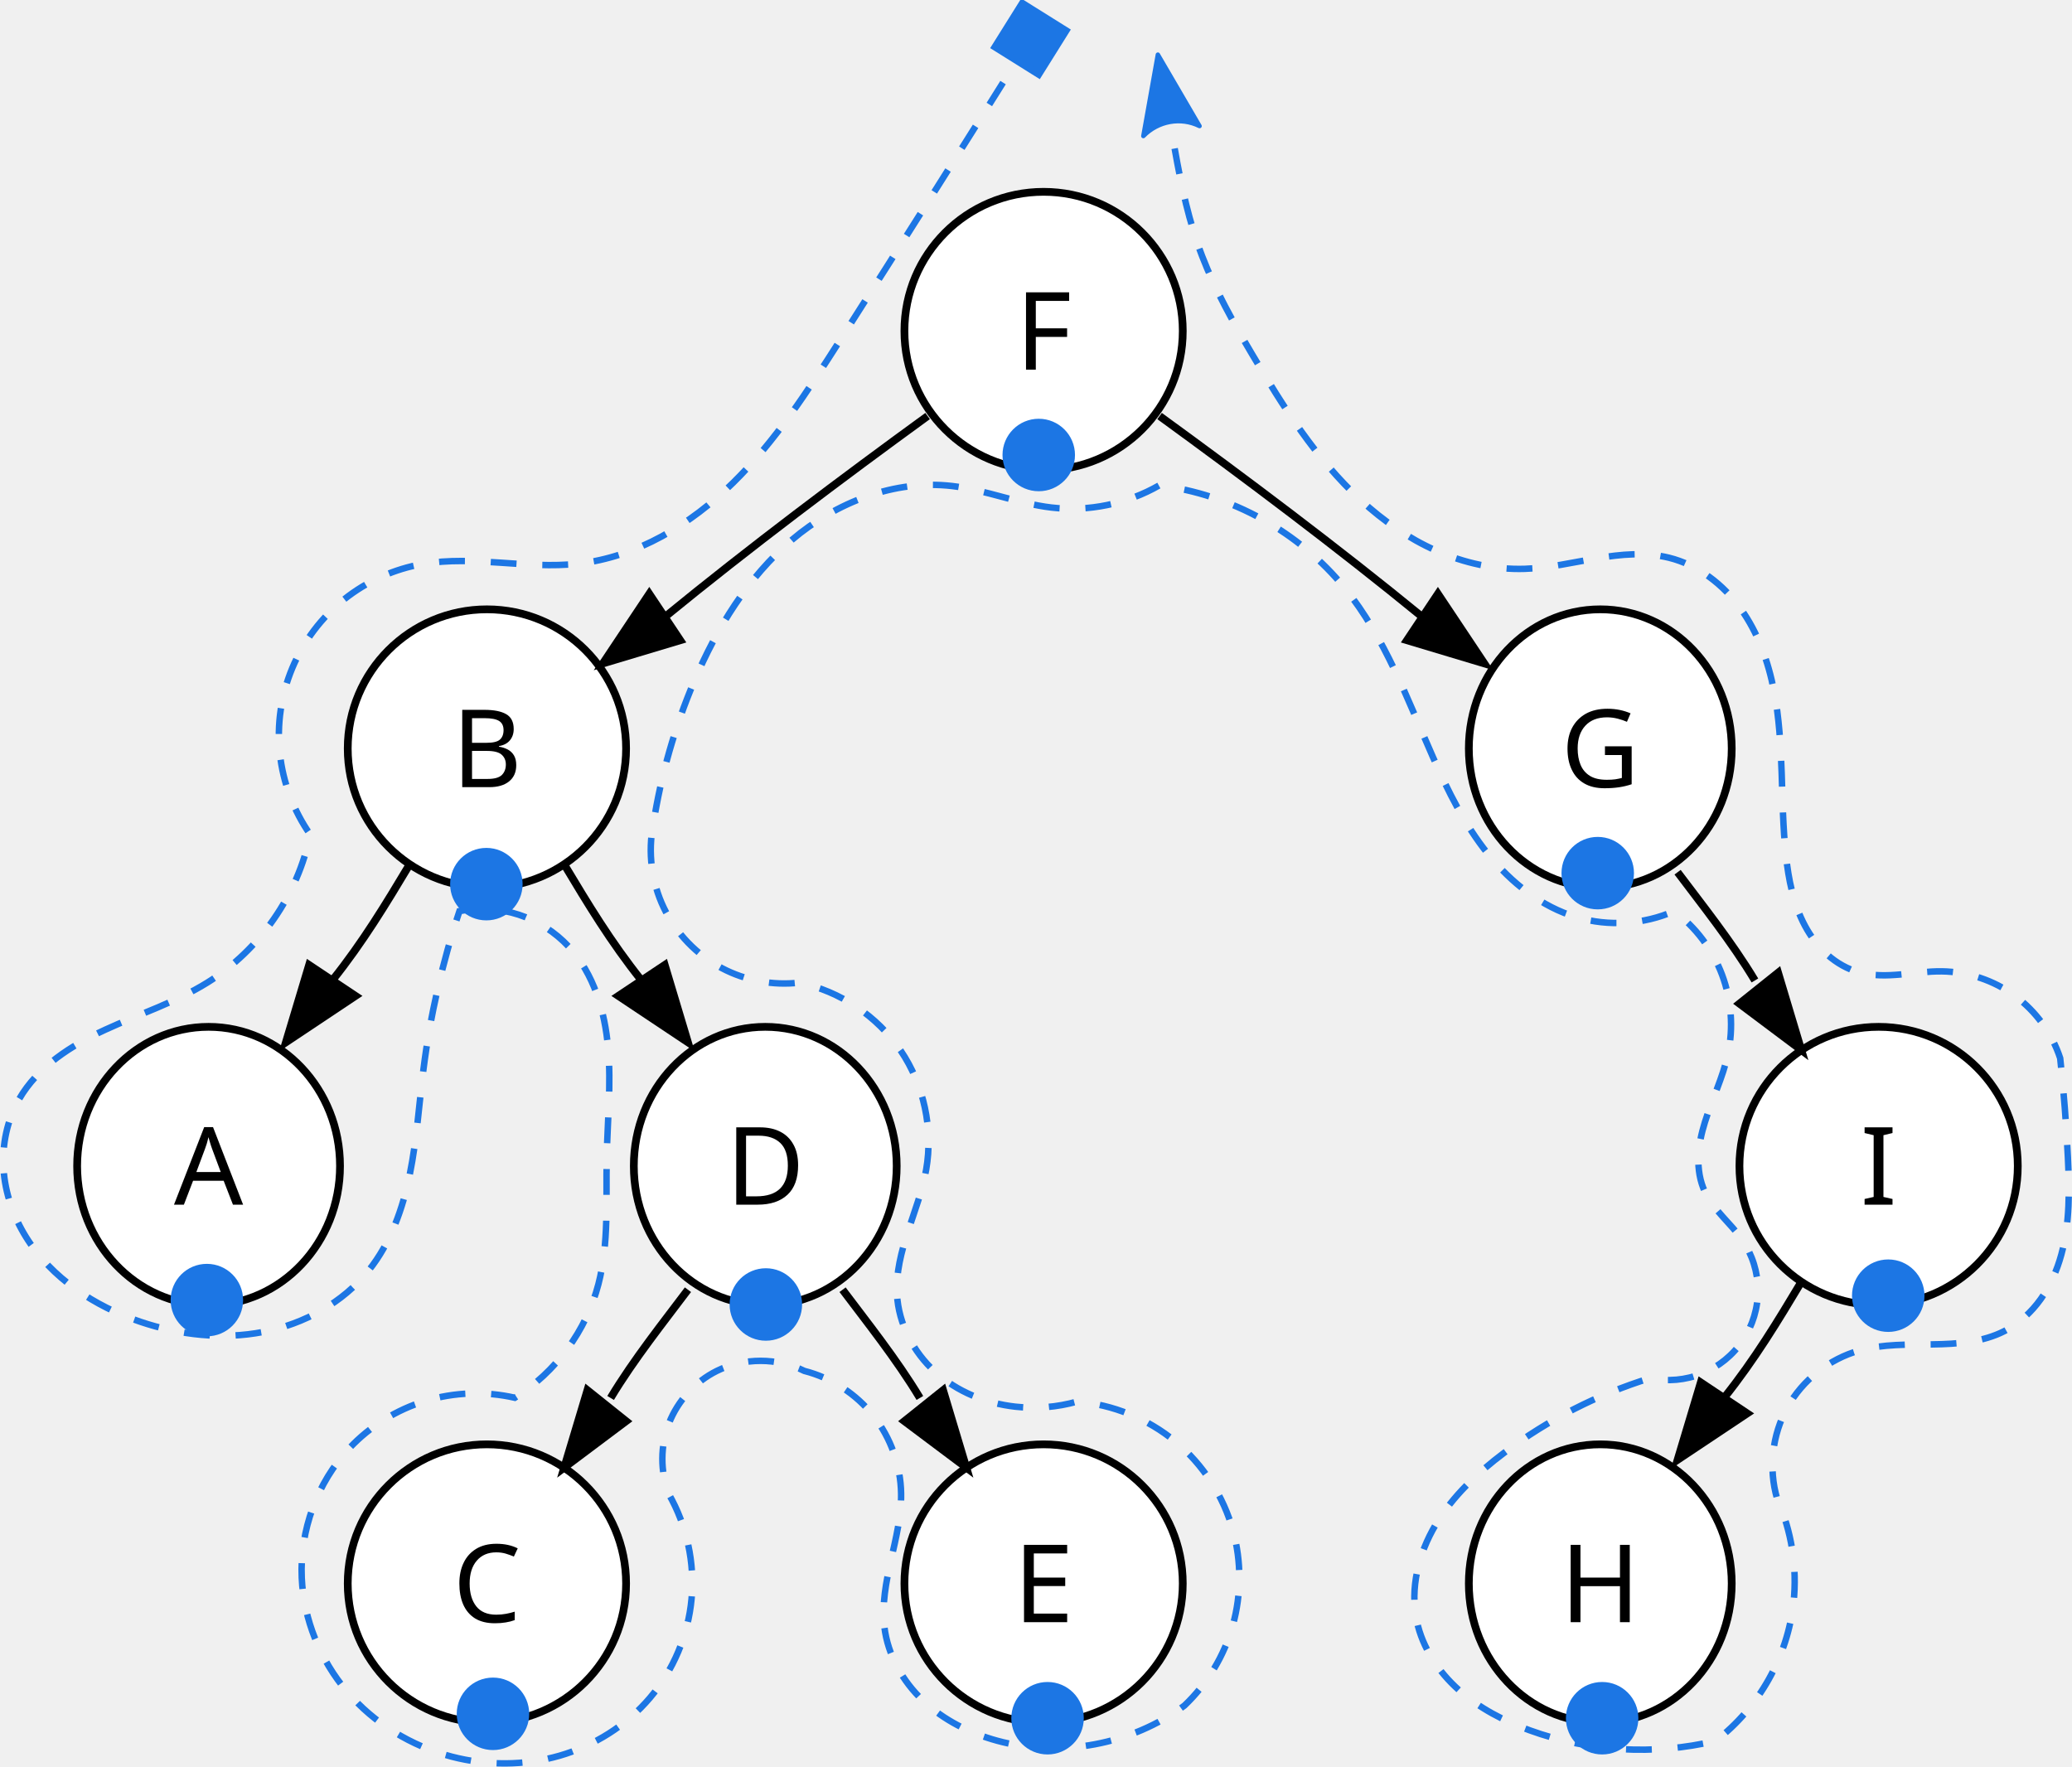
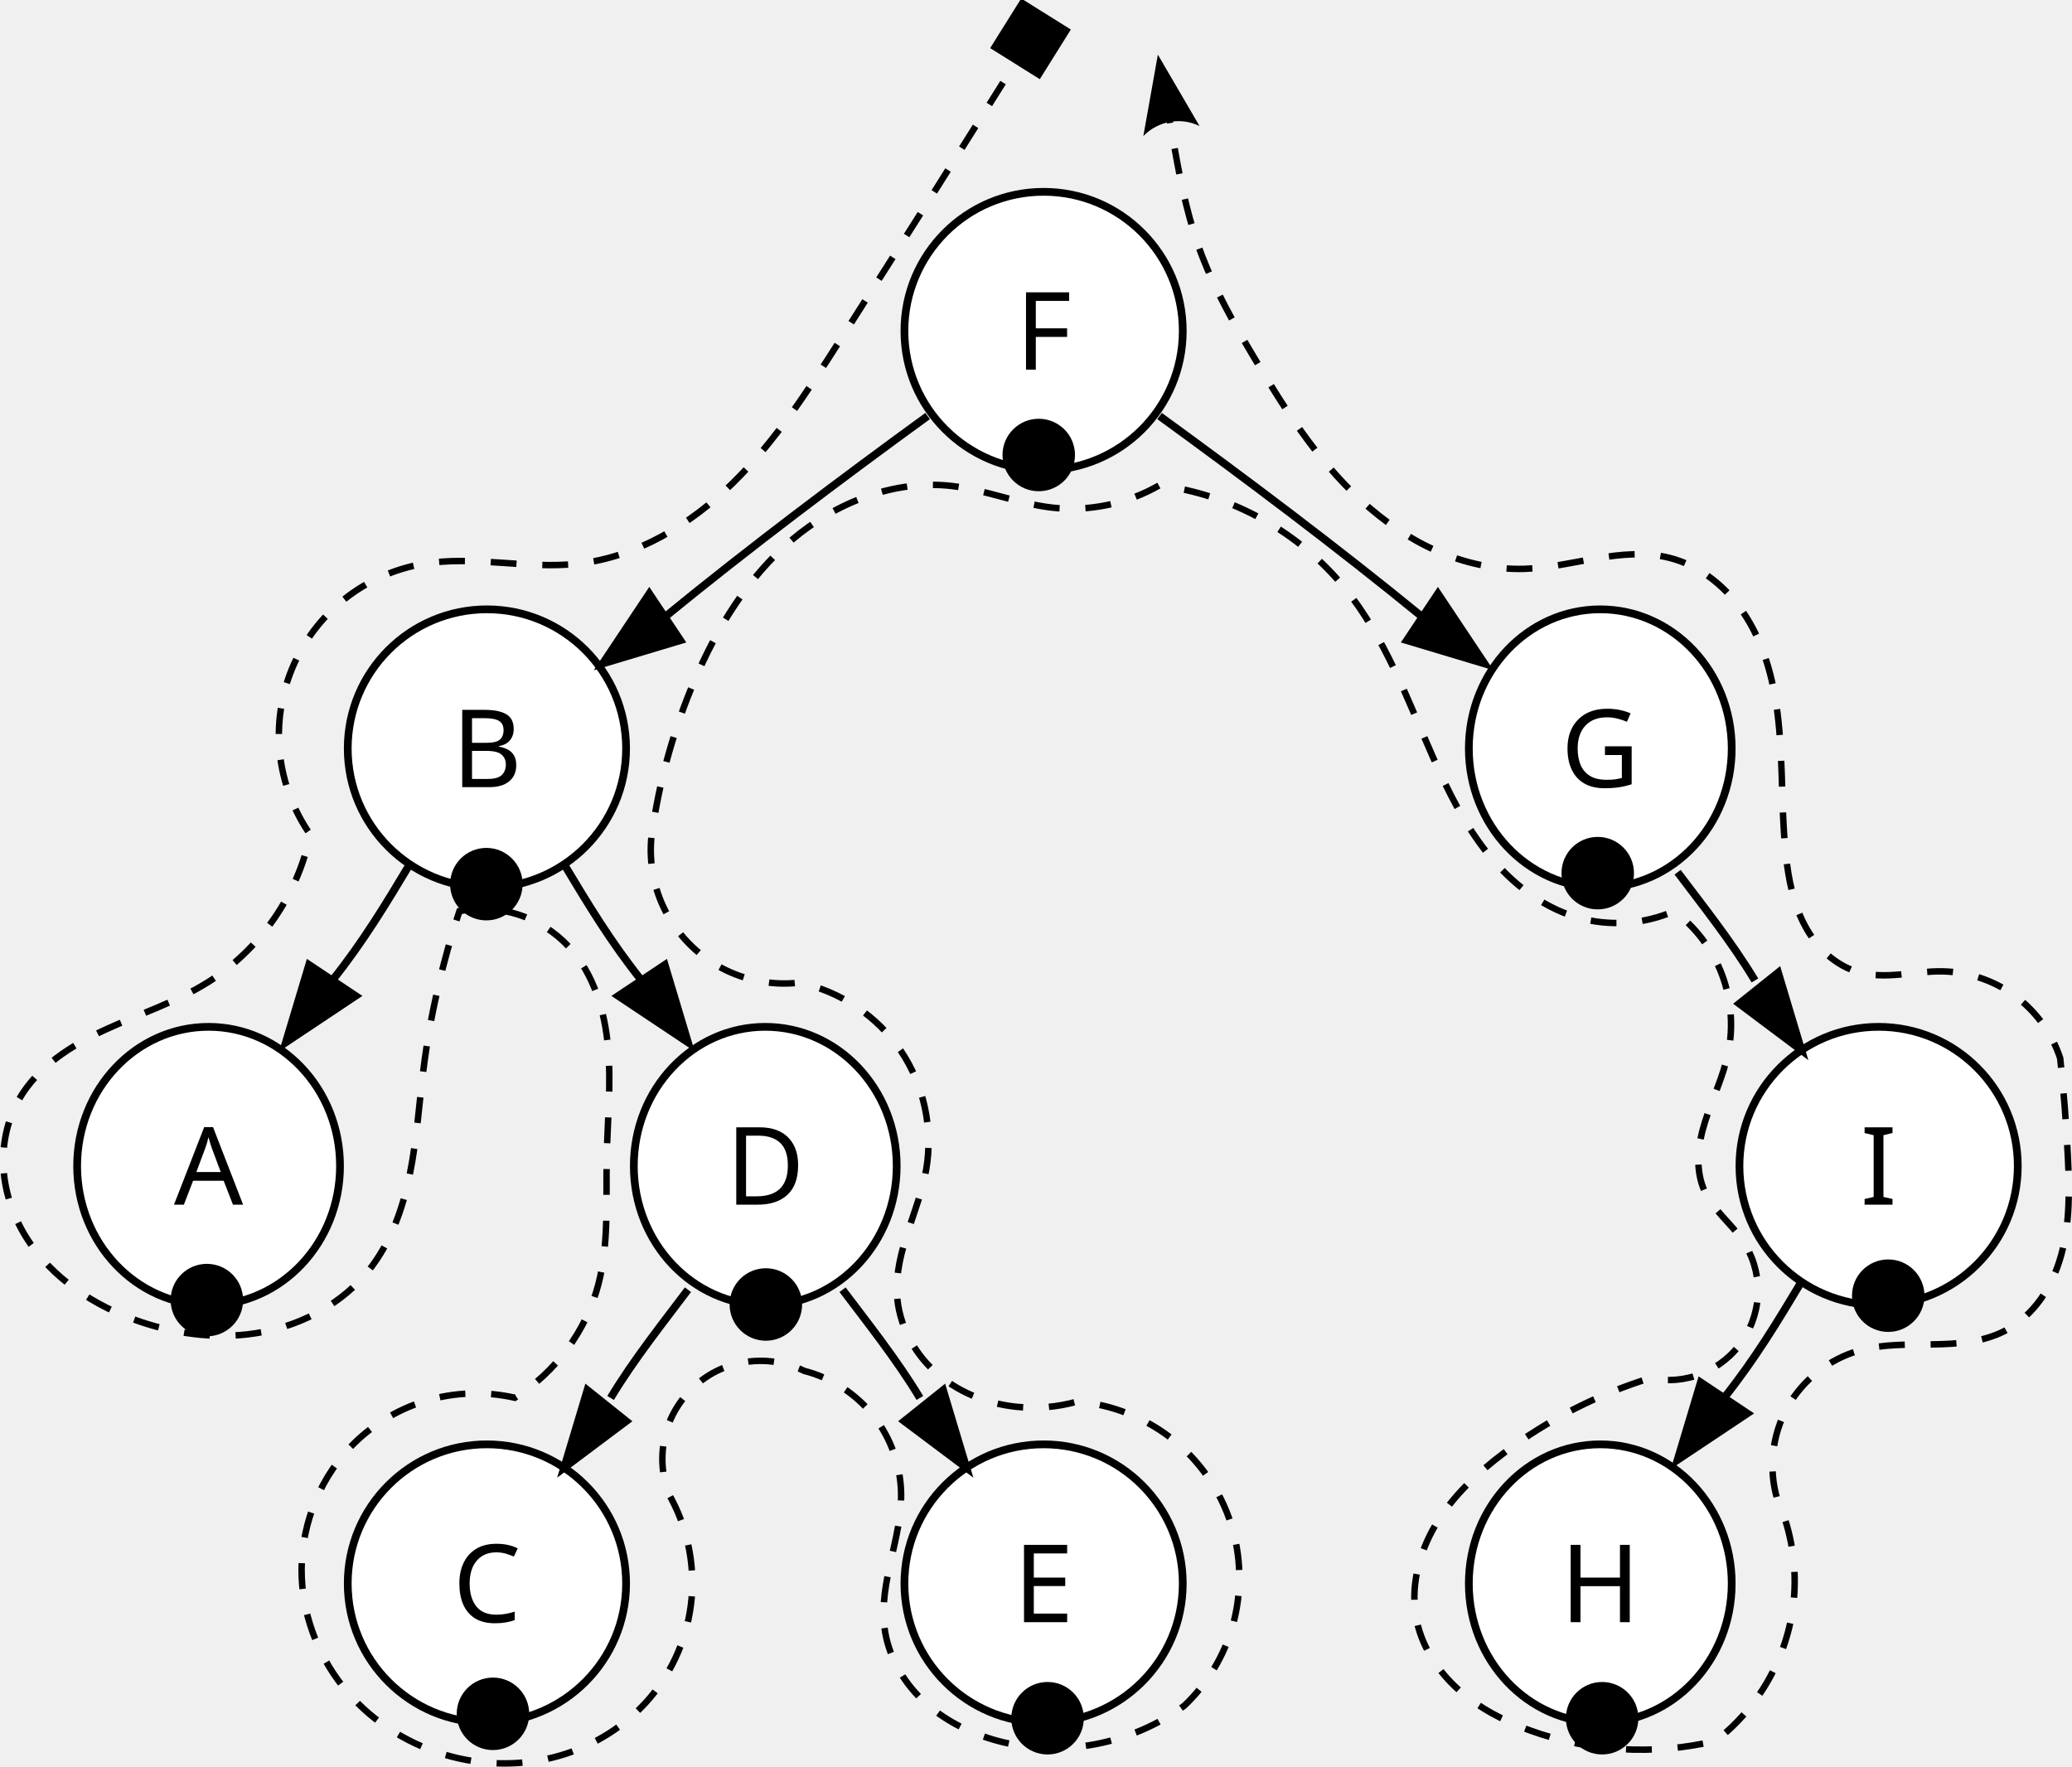
<svg xmlns="http://www.w3.org/2000/svg" width="266" height="226.798" id="svg3953" version="1.1">
  <defs id="defs3955">
    <marker orient="auto" refY="0" refX="0" id="SquareL" style="overflow:visible">
-       <path id="path4940" d="M -5,-5 -5,5 5,5 5,-5 -5,-5 z" style="fill-rule:evenodd;fill:#1c76e4;stroke:#1c76e4;stroke-width:1pt;marker-start:none" transform="scale(0.8,0.8)" />
+       <path id="path4940" d="M -5,-5 -5,5 5,5 5,-5 -5,-5 z" style="fill-rule:evenodd;stroke:#000000;stroke-width:1pt;marker-start:none" transform="scale(0.8,0.8)" />
    </marker>
    <marker style="overflow:visible" id="DistanceStart" refX="0" refY="0" orient="auto">
      <g id="g2300">
-         <path style="fill:#1c76e4;stroke:#1c76e4;stroke-width:1.15;stroke-linecap:square" d="M 0,0 2,0" id="path2306" />
-         <path style="fill:#1c76e4;fill-rule:evenodd;stroke:#1c76e4" d="M 0,0 13,4 9,0 13,-4 0,0 z" id="path2302" />
-         <path style="fill:#1c76e4;stroke:#1c76e4;stroke-width:1;stroke-linecap:square" d="M 0,-4 0,40" id="path2304" />
+         <path style="fill:none;stroke:#ffffff;stroke-width:1.15;stroke-linecap:square" d="M 0,0 2,0" id="path2306" />
+         <path style="fill:#000000;fill-rule:evenodd;stroke:none" d="M 0,0 13,4 9,0 13,-4 0,0 z" id="path2302" />
+         <path style="fill:none;stroke:#000000;stroke-width:1;stroke-linecap:square" d="M 0,-4 0,40" id="path2304" />
      </g>
    </marker>
    <marker orient="auto" refY="0" refX="0" id="DotL" style="overflow:visible">
-       <path id="path4931" d="m -2.5,-1 c 0,2.76 -2.24,5 -5,5 -2.76,0 -5,-2.24 -5,-5 0,-2.76 2.24,-5 5,-5 2.76,0 5,2.24 5,5 z" style="fill:#1c76e4;fill-rule:evenodd;stroke:#1c76e4;stroke-width:1pt;marker-start:none;marker-end:none" transform="matrix(0.8,0,0,0.8,5.92,0.8)" />
+       <path id="path4931" d="m -2.5,-1 c 0,2.76 -2.24,5 -5,5 -2.76,0 -5,-2.24 -5,-5 0,-2.76 2.24,-5 5,-5 2.76,0 5,2.24 5,5 z" style="fill-rule:evenodd;stroke:#000000;stroke-width:1pt;marker-start:none;marker-end:none" transform="matrix(0.8,0,0,0.8,5.92,0.8)" />
    </marker>
    <marker orient="auto" refY="0" refX="0" id="Arrow2Lend" style="overflow:visible">
-       <path id="path4890" style="font-size:12px;fill-rule:evenodd;fill:#1c76e4;stroke:#1c76e4;stroke-width:0.625;stroke-linejoin:round" d="M 8.719,4.034 -2.207,0.016 8.719,-4.002 c -1.745,2.372 -1.735,5.617 -6e-7,8.035 z" transform="matrix(-1.1,0,0,-1.1,-1.1,0)" />
+       <path id="path4890" style="font-size:12px;fill-rule:evenodd;stroke-width:0.625;stroke-linejoin:round" d="M 8.719,4.034 -2.207,0.016 8.719,-4.002 c -1.745,2.372 -1.735,5.617 -6e-7,8.035 z" transform="matrix(-1.1,0,0,-1.1,-1.1,0)" />
    </marker>
    <marker orient="auto" refY="0" refX="0" id="Arrow1Lstart" style="overflow:visible">
-       <path id="path4869" d="M 0,0 5,-5 -12.5,0 5,5 0,0 z" style="fill:#1c76e4;fill-rule:evenodd;stroke:#1c76e4;stroke-width:1pt;marker-start:none" transform="matrix(0.8,0,0,0.8,10,0)" />
+       <path id="path4869" d="M 0,0 5,-5 -12.5,0 5,5 0,0 z" style="fill-rule:evenodd;stroke:#000000;stroke-width:1pt;marker-start:none" transform="matrix(0.8,0,0,0.8,10,0)" />
    </marker>
  </defs>
  <g id="layer1" transform="translate(-275.5714,-78.93153)">
    <g transform="matrix(0.9925764,0,0,0.9925764,278.5265,98.59406)" id="graph0" class="graph" style="font-size:14px;font-family:Times-Roman">
      <g id="node1" class="node">
        <ellipse d="m 78,185 c 0,9.941 -8.059,18 -18,18 -9.941,0 -18,-8.059 -18,-18 0,-9.941 8.059,-18 18,-18 9.941,0 18,8.059 18,18 z" cx="60" cy="185" rx="18" ry="18" style="fill:#ffffff;stroke:#000000" id="ellipse10" />
        <text style="text-anchor:middle" x="60" y="190" id="text12">C</text>
      </g>
      <g id="node2" class="node">
        <ellipse d="m 150,185 c 0,9.941 -8.059,18 -18,18 -9.941,0 -18,-8.059 -18,-18 0,-9.941 8.059,-18 18,-18 9.941,0 18,8.059 18,18 z" cx="132" cy="185" rx="18" ry="18" style="fill:#ffffff;stroke:#000000" id="ellipse17" />
        <text style="text-anchor:middle" x="132" y="190" id="text19">E</text>
      </g>
      <g id="node3" class="node">
        <ellipse d="m 221,185 c 0,9.941 -7.611,18 -17,18 -9.389,0 -17,-8.059 -17,-18 0,-9.941 7.611,-18 17,-18 9.389,0 17,8.059 17,18 z" cx="204" cy="185" rx="17" ry="18" style="fill:#ffffff;stroke:#000000" id="ellipse24" />
        <text style="text-anchor:middle" x="204" y="190" id="text26">H</text>
      </g>
      <g id="node4" class="node">
        <ellipse d="m 41,131 c 0,9.941 -7.611,18 -17,18 -9.389,0 -17,-8.059 -17,-18 0,-9.941 7.611,-18 17,-18 9.389,0 17,8.059 17,18 z" cx="24" cy="131" rx="17" ry="18" style="fill:#ffffff;stroke:#000000" id="ellipse31" />
        <text style="text-anchor:middle" x="24" y="136" id="text33">A</text>
      </g>
      <g id="node5" class="node">
        <ellipse d="m 113,131 c 0,9.941 -7.611,18 -17,18 -9.389,0 -17,-8.059 -17,-18 0,-9.941 7.611,-18 17,-18 9.389,0 17,8.059 17,18 z" cx="96" cy="131" rx="17" ry="18" style="fill:#ffffff;stroke:#000000" id="ellipse38" />
        <text style="text-anchor:middle" x="96" y="136" id="text40">D</text>
      </g>
      <g id="edge6" class="edge">
        <path style="fill:none;stroke:#000000" d="m 86,147 c -3,4 -7,9 -10,14" id="path45" />
        <polygon style="fill:#000000;stroke:#000000" points="78,164 70,170 73,160 78,164 " id="polygon47" />
      </g>
      <g id="edge8" class="edge">
        <path style="fill:none;stroke:#000000" d="m 106,147 c 3,4 7,9 10,14" id="path52" />
        <polygon style="fill:#000000;stroke:#000000" points="119,160 122,170 114,164 119,160 " id="polygon54" />
      </g>
      <g id="node6" class="node">
        <ellipse d="m 258,131 c 0,9.941 -8.059,18 -18,18 -9.941,0 -18,-8.059 -18,-18 0,-9.941 8.059,-18 18,-18 9.941,0 18,8.059 18,18 z" cx="240" cy="131" rx="18" ry="18" style="fill:#ffffff;stroke:#000000" id="ellipse59" />
        <text style="text-anchor:middle" x="240" y="136" id="text61">I</text>
      </g>
      <g id="edge12" class="edge">
        <path style="fill:none;stroke:#000000" d="m 230,146 c -3,5 -6,10 -10,15" id="path66" />
        <polygon style="fill:#000000;stroke:#000000" points="223,163 214,169 217,159 223,163 " id="polygon68" />
      </g>
      <g id="node7" class="node">
        <ellipse d="m 78,77 c 0,9.941 -8.059,18 -18,18 -9.941,0 -18,-8.059 -18,-18 0,-9.941 8.059,-18 18,-18 9.941,0 18,8.059 18,18 z" cx="60" cy="77" rx="18" ry="18" style="fill:#ffffff;stroke:#000000" id="ellipse73" />
        <text style="text-anchor:middle" x="60" y="82" id="text75">B</text>
      </g>
      <g id="edge3" class="edge">
        <path style="fill:none;stroke:#000000" d="m 50,92 c -3,5 -6,10 -10,15" id="path80" />
        <polygon style="fill:#000000;stroke:#000000" points="43,109 34,115 37,105 43,109 " id="polygon82" />
      </g>
      <g id="edge5" class="edge">
        <path style="fill:none;stroke:#000000" d="m 70,92 c 3,5 6,10 10,15" id="path87" />
        <polygon style="fill:#000000;stroke:#000000" points="83,105 86,115 77,109 83,105 " id="polygon89" />
      </g>
      <g id="node8" class="node">
        <ellipse d="m 221,77 c 0,9.941 -7.611,18 -17,18 -9.389,0 -17,-8.059 -17,-18 0,-9.941 7.611,-18 17,-18 9.389,0 17,8.059 17,18 z" cx="204" cy="77" rx="17" ry="18" style="fill:#ffffff;stroke:#000000" id="ellipse94" />
        <text style="text-anchor:middle" x="204" y="82" id="text96">G</text>
      </g>
      <g id="edge11" class="edge">
        <path style="fill:none;stroke:#000000" d="m 214,93 c 3,4 7,9 10,14" id="path101" />
        <polygon style="fill:#000000;stroke:#000000" points="227,106 230,116 222,110 227,106 " id="polygon103" />
      </g>
      <g id="node9" class="node">
        <ellipse d="m 150,23 c 0,9.941 -8.059,18 -18,18 -9.941,0 -18,-8.059 -18,-18 0,-9.941 8.059,-18 18,-18 9.941,0 18,8.059 18,18 z" cx="132" cy="23" rx="18" ry="18" style="fill:#ffffff;stroke:#000000" id="ellipse108" />
        <text style="text-anchor:middle" x="132" y="28" id="text110">F</text>
      </g>
      <g id="edge2" class="edge">
        <path style="fill:none;stroke:#000000" d="M 117,34 C 106,42 94,51 83,60" id="path115" />
        <polygon style="fill:#000000;stroke:#000000" points="85,63 75,66 81,57 85,63 " id="polygon117" />
      </g>
      <g id="edge10" class="edge">
        <path style="fill:none;stroke:#000000" d="m 147,34 c 11,8 23,17 34,26" id="path122" />
        <polygon style="fill:#000000;stroke:#000000" points="183,57 189,66 179,63 183,57 " id="polygon124" />
      </g>
    </g>
-     <path style="fill:none;stroke:#1c76e4;stroke-width:0.829;stroke-linecap:butt;stroke-linejoin:miter;stroke-miterlimit:4;stroke-opacity:1;stroke-dasharray:3.316, 3.316;stroke-dashoffset:0;marker-start:url(#SquareL);marker-end:url(#Arrow2Lend)" d="m 407.866,83.916 c -8.092,12.934 -16.242,25.833 -24.448,38.695 -4.109,6.44 -8.28,12.931 -13.725,18.289 -5.443,5.357 -12.351,9.564 -19.942,10.402 -3.305,0.365 -6.644,0.089 -9.961,-0.136 -1e-5,0 -3e-5,0 -4e-5,0 -3.308,-0.224 -6.652,-0.399 -9.919,0.164 -3.679,0.634 -7.192,2.211 -10.111,4.539 -10e-6,1e-5 -2e-5,2e-5 -3e-5,2e-5 -2.919,2.328 -5.238,5.402 -6.674,8.848 -1.436,3.446 -1.988,7.257 -1.587,10.969 0.401,3.712 1.754,7.317 3.893,10.377 -1.573,7.776 -6.477,14.833 -13.215,19.02 -4.086,2.539 -8.721,4.026 -13.09,6.04 -2e-5,0 -3e-5,1e-5 -4e-5,2e-5 -4.367,2.014 -8.657,4.739 -11.057,8.906 -10e-6,1e-5 -10e-6,2e-5 -2e-5,3e-5 -1.55,2.691 -2.21,5.863 -2.007,8.961 0.203,3.099 1.253,6.121 2.893,8.758 3.278,5.274 8.796,8.884 14.679,10.871 10e-6,0 2e-5,1e-5 4e-5,1e-5 5.052,1.706 10.531,2.322 15.766,1.306 1e-5,-1e-5 2e-5,-1e-5 3e-5,-1e-5 5.233,-1.015 10.204,-3.732 13.537,-7.892 2.833,-3.536 4.392,-7.94 5.289,-12.381 0,-1e-5 10e-6,-3e-5 10e-6,-4e-5 0.898,-4.441 1.181,-8.98 1.751,-13.475 0.873,-6.888 2.422,-13.69 4.618,-20.276 2.522,-0.496 5.171,-0.336 7.615,0.46 2.444,0.796 4.679,2.227 6.425,4.113 2e-5,1e-5 3e-5,3e-5 5e-5,5e-5 3.211,3.469 4.631,8.273 5.041,12.983 0.41,4.711 -0.085,9.447 -0.179,14.175 -0.107,5.408 0.302,10.912 -1.06,16.147 -1.557,5.985 -5.486,11.326 -10.736,14.595 -3.776,-0.864 -7.779,-0.722 -11.484,0.407 -3.705,1.129 -7.107,3.245 -9.758,6.068 -4.154,4.423 -6.38,10.585 -6.11,16.646 0,2e-5 0,3e-5 0,4e-5 0.238,5.341 2.369,10.562 5.838,14.629 10e-6,10e-6 2e-5,2e-5 3e-5,3e-5 3.47,4.068 8.248,6.979 13.422,8.326 4.512,1.174 9.341,1.171 13.821,-0.118 4.48,-1.29 8.596,-3.877 11.615,-7.429 3.022,-3.556 4.917,-8.06 5.346,-12.708 10e-6,-3e-5 10e-6,-5e-5 10e-6,-8e-5 0.429,-4.647 -0.61,-9.422 -2.931,-13.471 -1.104,-2.895 -1.09,-6.204 0.039,-9.09 0,-10e-6 1e-5,-3e-5 1e-5,-4e-5 1.128,-2.886 3.362,-5.327 6.137,-6.706 3.472,-1.725 7.761,-1.725 11.233,0 3.479,0.888 6.651,2.949 8.876,5.768 2.225,2.819 3.493,6.382 3.548,9.973 0.045,2.89 -0.667,5.73 -1.3,8.55 -0.633,2.82 -1.194,5.716 -0.846,8.585 0,2e-5 0,3e-5 0,4e-5 0.438,3.608 2.333,6.964 4.973,9.462 2.641,2.498 5.992,4.174 9.498,5.134 10e-6,0 2e-5,1e-5 4e-5,1e-5 8.134,2.226 17.273,0.513 24.049,-4.508 2.954,-2.808 5.13,-6.429 6.222,-10.356 1.092,-3.927 1.099,-8.151 0.019,-12.082 -1.222,-4.449 -3.842,-8.506 -7.395,-11.45 -3.553,-2.944 -8.025,-4.765 -12.624,-5.141 -2e-5,0 -3e-5,0 -4e-5,0 -2.568,0.724 -5.277,0.948 -7.929,0.656 -10e-6,0 -2e-5,0 -4e-5,0 -3.776,-0.416 -7.47,-1.914 -10.288,-4.462 -10e-6,-1e-5 -2e-5,-1e-5 -2e-5,-2e-5 -2.817,-2.547 -4.707,-6.174 -4.91,-9.966 -0.147,-2.748 0.563,-5.469 1.415,-8.086 0.852,-2.617 1.857,-5.201 2.333,-7.912 0.924,-5.267 -0.282,-10.884 -3.286,-15.308 -3.004,-4.424 -7.78,-7.617 -13.016,-8.701 -3.389,0.388 -6.892,-0.268 -9.912,-1.857 -2e-5,-1e-5 -4e-5,-2e-5 -7e-5,-3e-5 -3.236,-1.702 -5.901,-4.473 -7.477,-7.773 -1.575,-3.3 -2.054,-7.115 -1.342,-10.702 0,-2e-5 1e-5,-5e-5 1e-5,-7e-5 0.986,-6.307 2.755,-12.49 5.253,-18.364 1e-5,-2e-5 2e-5,-5e-5 3e-5,-7e-5 2.908,-6.836 6.898,-13.358 12.563,-18.165 5.661,-4.804 13.166,-7.752 20.541,-6.897 4.324,0.502 8.427,2.254 12.751,2.762 4.758,0.559 9.691,-0.455 13.843,-2.845 2e-5,-2e-5 4e-5,-3e-5 6e-5,-4e-5 9.24,1.134 17.984,5.978 23.845,13.21 5.152,6.358 7.996,14.215 11.306,21.699 1.925,4.351 4.058,8.661 7.033,12.374 10e-6,2e-5 3e-5,4e-5 5e-5,6e-5 2.975,3.712 6.873,6.824 11.435,8.169 2e-5,1e-5 5e-5,1e-5 7e-5,2e-5 4.083,1.204 8.592,0.917 12.489,-0.795 2.771,2.063 4.932,4.935 6.148,8.168 10e-6,2e-5 2e-5,4e-5 2e-5,6e-5 1.215,3.233 1.48,6.819 0.754,10.196 -0.645,3.001 -2.038,5.785 -2.95,8.716 -0.456,1.466 -0.792,2.979 -0.842,4.513 -0.05,1.534 0.195,3.095 0.855,4.48 1.122,2.353 3.318,4 4.789,6.152 10e-6,2e-5 3e-5,4e-5 4e-5,6e-5 1.285,1.881 1.993,4.151 2.004,6.429 0,2e-5 0,5e-5 0,7e-5 0.011,2.278 -0.674,4.555 -1.94,6.448 -1.266,1.893 -3.109,3.396 -5.218,4.256 -2.109,0.859 -4.478,1.072 -6.707,0.603 -6.72,2.08 -13.077,5.33 -18.697,9.56 -3.434,2.584 -6.638,5.585 -8.832,9.28 -2.193,3.694 -3.307,8.163 -2.401,12.363 0.738,3.425 2.776,6.491 5.391,8.823 2.615,2.332 5.788,3.973 9.08,5.172 2e-5,1e-5 5e-5,2e-5 7e-5,3e-5 7.6,2.769 16.02,3.251 23.886,1.367 2e-5,-10e-6 4e-5,-3e-5 6e-5,-4e-5 5.556,-4.244 9.267,-10.84 10.009,-17.791 0.483,-4.519 -0.255,-9.164 -2.113,-13.311 -1.128,-3.871 -0.642,-8.192 1.317,-11.716 1.959,-3.524 5.372,-6.218 9.255,-7.304 3.034,-0.848 6.239,-0.741 9.389,-0.784 3.15,-0.043 6.404,-0.27 9.21,-1.701 1.871,-0.954 3.463,-2.414 4.682,-4.124 1.219,-1.709 2.074,-3.663 2.631,-5.688 0,-2e-5 10e-6,-4e-5 2e-5,-7e-5 1.114,-4.049 1.045,-8.321 0.845,-12.515 0,-2e-5 0,-5e-5 0,-7e-5 -0.203,-4.246 -0.532,-8.485 -0.987,-12.711 -1.047,-3.184 -3.11,-6.027 -5.812,-8.01 -2.702,-1.983 -6.034,-3.097 -9.385,-3.139 -1.771,-0.022 -3.53,0.245 -5.294,0.401 -1.764,0.156 -3.568,0.199 -5.278,-0.263 -1.525,-0.411 -2.931,-1.218 -4.113,-2.266 -2e-5,-2e-5 -3e-5,-3e-5 -5e-5,-5e-5 -1.181,-1.048 -2.142,-2.333 -2.887,-3.726 -1.49,-2.785 -2.111,-5.952 -2.447,-9.093 0,-2e-5 -10e-6,-5e-5 -10e-6,-7e-5 -0.75,-6.999 -0.186,-14.132 -1.525,-21.043 -0.729,-3.766 -2.046,-7.469 -4.287,-10.582 -2.24,-3.112 -5.467,-5.605 -9.189,-6.526 -3.021,-0.748 -6.202,-0.446 -9.271,0.072 -3.069,0.518 -6.12,1.249 -9.231,1.351 -2e-5,0 -5e-5,0 -7e-5,0 -3.903,0.128 -7.811,-0.75 -11.383,-2.329 -3.572,-1.579 -6.818,-3.847 -9.691,-6.492 -5.747,-5.291 -9.967,-12.003 -13.946,-18.725 -2.399,-4.052 -4.713,-8.179 -6.408,-12.572 -1.695,-4.393 -2.679,-9.026 -3.503,-13.662 l -1.982,-11.15" id="path2938" />
-     <path style="fill:#1c76e4;fill-opacity:1;stroke:#1c76e4;stroke-width:1.048;stroke-linejoin:round;stroke-miterlimit:4;stroke-opacity:1;stroke-dasharray:none;stroke-dashoffset:0" id="path5876" d="m -141.429,122.705 c 0,2.959 -2.398,5.357 -5.357,5.357 -2.959,0 -5.357,-2.398 -5.357,-5.357 0,-2.959 2.398,-5.357 5.357,-5.357 2.959,0 5.357,2.398 5.357,5.357 z" transform="matrix(0.7910759,0,0,0.7910759,454.1285,95.36783)" />
-     <path style="fill:#1c76e4;fill-opacity:1;stroke:#1c76e4;stroke-width:1.048;stroke-linejoin:round;stroke-miterlimit:4;stroke-opacity:1;stroke-dasharray:none;stroke-dashoffset:0" id="path5876-9" d="m -141.429,122.705 c 0,2.959 -2.398,5.357 -5.357,5.357 -2.959,0 -5.357,-2.398 -5.357,-5.357 0,-2.959 2.398,-5.357 5.357,-5.357 2.959,0 5.357,2.398 5.357,5.357 z" transform="matrix(0.7910759,0,0,0.7910759,525.0428,40.27505)" />
-     <path style="fill:#1c76e4;fill-opacity:1;stroke:#1c76e4;stroke-width:1.048;stroke-linejoin:round;stroke-miterlimit:4;stroke-opacity:1;stroke-dasharray:none;stroke-dashoffset:0" id="path5876-2" d="m -141.429,122.705 c 0,2.959 -2.398,5.357 -5.357,5.357 -2.959,0 -5.357,-2.398 -5.357,-5.357 0,-2.959 2.398,-5.357 5.357,-5.357 2.959,0 5.357,2.398 5.357,5.357 z" transform="matrix(0.7910759,0,0,0.7910759,418.2476,148.7655)" />
-     <path style="fill:#1c76e4;fill-opacity:1;stroke:#1c76e4;stroke-width:1.048;stroke-linejoin:round;stroke-miterlimit:4;stroke-opacity:1;stroke-dasharray:none;stroke-dashoffset:0" id="path5876-95" d="m -141.429,122.705 c 0,2.959 -2.398,5.357 -5.357,5.357 -2.959,0 -5.357,-2.398 -5.357,-5.357 0,-2.959 2.398,-5.357 5.357,-5.357 2.959,0 5.357,2.398 5.357,5.357 z" transform="matrix(0.7910759,0,0,0.7910759,454.9761,201.8805)" />
-     <path style="fill:#1c76e4;fill-opacity:1;stroke:#1c76e4;stroke-width:1.048;stroke-linejoin:round;stroke-miterlimit:4;stroke-opacity:1;stroke-dasharray:none;stroke-dashoffset:0" id="path5876-3" d="m -141.429,122.705 c 0,2.959 -2.398,5.357 -5.357,5.357 -2.959,0 -5.357,-2.398 -5.357,-5.357 0,-2.959 2.398,-5.357 5.357,-5.357 2.959,0 5.357,2.398 5.357,5.357 z" transform="matrix(0.7910759,0,0,0.7910759,490.0095,149.3305)" />
-     <path style="fill:#1c76e4;fill-opacity:1;stroke:#1c76e4;stroke-width:1.048;stroke-linejoin:round;stroke-miterlimit:4;stroke-opacity:1;stroke-dasharray:none;stroke-dashoffset:0" id="path5876-27" d="m -141.429,122.705 c 0,2.959 -2.398,5.357 -5.357,5.357 -2.959,0 -5.357,-2.398 -5.357,-5.357 0,-2.959 2.398,-5.357 5.357,-5.357 2.959,0 5.357,2.398 5.357,5.357 z" transform="matrix(0.7910759,0,0,0.7910759,526.173,202.4456)" />
-     <path style="fill:#1c76e4;fill-opacity:1;stroke:#1c76e4;stroke-width:1.048;stroke-linejoin:round;stroke-miterlimit:4;stroke-opacity:1;stroke-dasharray:none;stroke-dashoffset:0" id="path5876-31" d="m -141.429,122.705 c 0,2.959 -2.398,5.357 -5.357,5.357 -2.959,0 -5.357,-2.398 -5.357,-5.357 0,-2.959 2.398,-5.357 5.357,-5.357 2.959,0 5.357,2.398 5.357,5.357 z" transform="matrix(0.7910759,0,0,0.7910759,596.8047,93.9552)" />
-     <path style="fill:#1c76e4;fill-opacity:1;stroke:#1c76e4;stroke-width:1.048;stroke-linejoin:round;stroke-miterlimit:4;stroke-opacity:1;stroke-dasharray:none;stroke-dashoffset:0" id="path5876-8" d="m -141.429,122.705 c 0,2.959 -2.398,5.357 -5.357,5.357 -2.959,0 -5.357,-2.398 -5.357,-5.357 0,-2.959 2.398,-5.357 5.357,-5.357 2.959,0 5.357,2.398 5.357,5.357 z" transform="matrix(0.7910759,0,0,0.7910759,634.0983,148.2004)" />
-     <path style="fill:#1c76e4;fill-opacity:1;stroke:#1c76e4;stroke-width:1.048;stroke-linejoin:round;stroke-miterlimit:4;stroke-opacity:1;stroke-dasharray:none;stroke-dashoffset:0" id="path5876-5" d="m -141.429,122.705 c 0,2.959 -2.398,5.357 -5.357,5.357 -2.959,0 -5.357,-2.398 -5.357,-5.357 0,-2.959 2.398,-5.357 5.357,-5.357 2.959,0 5.357,2.398 5.357,5.357 z" transform="matrix(0.7910759,0,0,0.7910759,597.3698,202.4456)" />
+     <path style="fill:none;stroke:#000000;stroke-width:0.829;stroke-linecap:butt;stroke-linejoin:miter;stroke-miterlimit:4;stroke-opacity:1;stroke-dasharray:3.316, 3.316;stroke-dashoffset:0;marker-start:url(#SquareL);marker-end:url(#Arrow2Lend)" d="m 407.866,83.916 c -8.092,12.934 -16.242,25.833 -24.448,38.695 -4.109,6.44 -8.28,12.931 -13.725,18.289 -5.443,5.357 -12.351,9.564 -19.942,10.402 -3.305,0.365 -6.644,0.089 -9.961,-0.136 -1e-5,0 -3e-5,0 -4e-5,0 -3.308,-0.224 -6.652,-0.399 -9.919,0.164 -3.679,0.634 -7.192,2.211 -10.111,4.539 -10e-6,1e-5 -2e-5,2e-5 -3e-5,2e-5 -2.919,2.328 -5.238,5.402 -6.674,8.848 -1.436,3.446 -1.988,7.257 -1.587,10.969 0.401,3.712 1.754,7.317 3.893,10.377 -1.573,7.776 -6.477,14.833 -13.215,19.02 -4.086,2.539 -8.721,4.026 -13.09,6.04 -2e-5,0 -3e-5,1e-5 -4e-5,2e-5 -4.367,2.014 -8.657,4.739 -11.057,8.906 -10e-6,1e-5 -10e-6,2e-5 -2e-5,3e-5 -1.55,2.691 -2.21,5.863 -2.007,8.961 0.203,3.099 1.253,6.121 2.893,8.758 3.278,5.274 8.796,8.884 14.679,10.871 10e-6,0 2e-5,1e-5 4e-5,1e-5 5.052,1.706 10.531,2.322 15.766,1.306 1e-5,-1e-5 2e-5,-1e-5 3e-5,-1e-5 5.233,-1.015 10.204,-3.732 13.537,-7.892 2.833,-3.536 4.392,-7.94 5.289,-12.381 0,-1e-5 10e-6,-3e-5 10e-6,-4e-5 0.898,-4.441 1.181,-8.98 1.751,-13.475 0.873,-6.888 2.422,-13.69 4.618,-20.276 2.522,-0.496 5.171,-0.336 7.615,0.46 2.444,0.796 4.679,2.227 6.425,4.113 2e-5,1e-5 3e-5,3e-5 5e-5,5e-5 3.211,3.469 4.631,8.273 5.041,12.983 0.41,4.711 -0.085,9.447 -0.179,14.175 -0.107,5.408 0.302,10.912 -1.06,16.147 -1.557,5.985 -5.486,11.326 -10.736,14.595 -3.776,-0.864 -7.779,-0.722 -11.484,0.407 -3.705,1.129 -7.107,3.245 -9.758,6.068 -4.154,4.423 -6.38,10.585 -6.11,16.646 0,2e-5 0,3e-5 0,4e-5 0.238,5.341 2.369,10.562 5.838,14.629 10e-6,10e-6 2e-5,2e-5 3e-5,3e-5 3.47,4.068 8.248,6.979 13.422,8.326 4.512,1.174 9.341,1.171 13.821,-0.118 4.48,-1.29 8.596,-3.877 11.615,-7.429 3.022,-3.556 4.917,-8.06 5.346,-12.708 10e-6,-3e-5 10e-6,-5e-5 10e-6,-8e-5 0.429,-4.647 -0.61,-9.422 -2.931,-13.471 -1.104,-2.895 -1.09,-6.204 0.039,-9.09 0,-10e-6 1e-5,-3e-5 1e-5,-4e-5 1.128,-2.886 3.362,-5.327 6.137,-6.706 3.472,-1.725 7.761,-1.725 11.233,0 3.479,0.888 6.651,2.949 8.876,5.768 2.225,2.819 3.493,6.382 3.548,9.973 0.045,2.89 -0.667,5.73 -1.3,8.55 -0.633,2.82 -1.194,5.716 -0.846,8.585 0,2e-5 0,3e-5 0,4e-5 0.438,3.608 2.333,6.964 4.973,9.462 2.641,2.498 5.992,4.174 9.498,5.134 10e-6,0 2e-5,1e-5 4e-5,1e-5 8.134,2.226 17.273,0.513 24.049,-4.508 2.954,-2.808 5.13,-6.429 6.222,-10.356 1.092,-3.927 1.099,-8.151 0.019,-12.082 -1.222,-4.449 -3.842,-8.506 -7.395,-11.45 -3.553,-2.944 -8.025,-4.765 -12.624,-5.141 -2e-5,0 -3e-5,0 -4e-5,0 -2.568,0.724 -5.277,0.948 -7.929,0.656 -10e-6,0 -2e-5,0 -4e-5,0 -3.776,-0.416 -7.47,-1.914 -10.288,-4.462 -10e-6,-1e-5 -2e-5,-1e-5 -2e-5,-2e-5 -2.817,-2.547 -4.707,-6.174 -4.91,-9.966 -0.147,-2.748 0.563,-5.469 1.415,-8.086 0.852,-2.617 1.857,-5.201 2.333,-7.912 0.924,-5.267 -0.282,-10.884 -3.286,-15.308 -3.004,-4.424 -7.78,-7.617 -13.016,-8.701 -3.389,0.388 -6.892,-0.268 -9.912,-1.857 -2e-5,-1e-5 -4e-5,-2e-5 -7e-5,-3e-5 -3.236,-1.702 -5.901,-4.473 -7.477,-7.773 -1.575,-3.3 -2.054,-7.115 -1.342,-10.702 0,-2e-5 1e-5,-5e-5 1e-5,-7e-5 0.986,-6.307 2.755,-12.49 5.253,-18.364 1e-5,-2e-5 2e-5,-5e-5 3e-5,-7e-5 2.908,-6.836 6.898,-13.358 12.563,-18.165 5.661,-4.804 13.166,-7.752 20.541,-6.897 4.324,0.502 8.427,2.254 12.751,2.762 4.758,0.559 9.691,-0.455 13.843,-2.845 2e-5,-2e-5 4e-5,-3e-5 6e-5,-4e-5 9.24,1.134 17.984,5.978 23.845,13.21 5.152,6.358 7.996,14.215 11.306,21.699 1.925,4.351 4.058,8.661 7.033,12.374 10e-6,2e-5 3e-5,4e-5 5e-5,6e-5 2.975,3.712 6.873,6.824 11.435,8.169 2e-5,1e-5 5e-5,1e-5 7e-5,2e-5 4.083,1.204 8.592,0.917 12.489,-0.795 2.771,2.063 4.932,4.935 6.148,8.168 10e-6,2e-5 2e-5,4e-5 2e-5,6e-5 1.215,3.233 1.48,6.819 0.754,10.196 -0.645,3.001 -2.038,5.785 -2.95,8.716 -0.456,1.466 -0.792,2.979 -0.842,4.513 -0.05,1.534 0.195,3.095 0.855,4.48 1.122,2.353 3.318,4 4.789,6.152 10e-6,2e-5 3e-5,4e-5 4e-5,6e-5 1.285,1.881 1.993,4.151 2.004,6.429 0,2e-5 0,5e-5 0,7e-5 0.011,2.278 -0.674,4.555 -1.94,6.448 -1.266,1.893 -3.109,3.396 -5.218,4.256 -2.109,0.859 -4.478,1.072 -6.707,0.603 -6.72,2.08 -13.077,5.33 -18.697,9.56 -3.434,2.584 -6.638,5.585 -8.832,9.28 -2.193,3.694 -3.307,8.163 -2.401,12.363 0.738,3.425 2.776,6.491 5.391,8.823 2.615,2.332 5.788,3.973 9.08,5.172 2e-5,1e-5 5e-5,2e-5 7e-5,3e-5 7.6,2.769 16.02,3.251 23.886,1.367 2e-5,-10e-6 4e-5,-3e-5 6e-5,-4e-5 5.556,-4.244 9.267,-10.84 10.009,-17.791 0.483,-4.519 -0.255,-9.164 -2.113,-13.311 -1.128,-3.871 -0.642,-8.192 1.317,-11.716 1.959,-3.524 5.372,-6.218 9.255,-7.304 3.034,-0.848 6.239,-0.741 9.389,-0.784 3.15,-0.043 6.404,-0.27 9.21,-1.701 1.871,-0.954 3.463,-2.414 4.682,-4.124 1.219,-1.709 2.074,-3.663 2.631,-5.688 0,-2e-5 10e-6,-4e-5 2e-5,-7e-5 1.114,-4.049 1.045,-8.321 0.845,-12.515 0,-2e-5 0,-5e-5 0,-7e-5 -0.203,-4.246 -0.532,-8.485 -0.987,-12.711 -1.047,-3.184 -3.11,-6.027 -5.812,-8.01 -2.702,-1.983 -6.034,-3.097 -9.385,-3.139 -1.771,-0.022 -3.53,0.245 -5.294,0.401 -1.764,0.156 -3.568,0.199 -5.278,-0.263 -1.525,-0.411 -2.931,-1.218 -4.113,-2.266 -2e-5,-2e-5 -3e-5,-3e-5 -5e-5,-5e-5 -1.181,-1.048 -2.142,-2.333 -2.887,-3.726 -1.49,-2.785 -2.111,-5.952 -2.447,-9.093 0,-2e-5 -10e-6,-5e-5 -10e-6,-7e-5 -0.75,-6.999 -0.186,-14.132 -1.525,-21.043 -0.729,-3.766 -2.046,-7.469 -4.287,-10.582 -2.24,-3.112 -5.467,-5.605 -9.189,-6.526 -3.021,-0.748 -6.202,-0.446 -9.271,0.072 -3.069,0.518 -6.12,1.249 -9.231,1.351 -2e-5,0 -5e-5,0 -7e-5,0 -3.903,0.128 -7.811,-0.75 -11.383,-2.329 -3.572,-1.579 -6.818,-3.847 -9.691,-6.492 -5.747,-5.291 -9.967,-12.003 -13.946,-18.725 -2.399,-4.052 -4.713,-8.179 -6.408,-12.572 -1.695,-4.393 -2.679,-9.026 -3.503,-13.662 l -1.982,-11.15" id="path2938" />
+     <path style="fill:#000000;fill-opacity:1;stroke:#000000;stroke-width:1.048;stroke-linejoin:round;stroke-miterlimit:4;stroke-opacity:1;stroke-dasharray:none;stroke-dashoffset:0" id="path5876" d="m -141.429,122.705 c 0,2.959 -2.398,5.357 -5.357,5.357 -2.959,0 -5.357,-2.398 -5.357,-5.357 0,-2.959 2.398,-5.357 5.357,-5.357 2.959,0 5.357,2.398 5.357,5.357 z" transform="matrix(0.7910759,0,0,0.7910759,454.1285,95.36783)" />
+     <path style="fill:#000000;fill-opacity:1;stroke:#000000;stroke-width:1.048;stroke-linejoin:round;stroke-miterlimit:4;stroke-opacity:1;stroke-dasharray:none;stroke-dashoffset:0" id="path5876-9" d="m -141.429,122.705 c 0,2.959 -2.398,5.357 -5.357,5.357 -2.959,0 -5.357,-2.398 -5.357,-5.357 0,-2.959 2.398,-5.357 5.357,-5.357 2.959,0 5.357,2.398 5.357,5.357 z" transform="matrix(0.7910759,0,0,0.7910759,525.0428,40.27505)" />
+     <path style="fill:#000000;fill-opacity:1;stroke:#000000;stroke-width:1.048;stroke-linejoin:round;stroke-miterlimit:4;stroke-opacity:1;stroke-dasharray:none;stroke-dashoffset:0" id="path5876-2" d="m -141.429,122.705 c 0,2.959 -2.398,5.357 -5.357,5.357 -2.959,0 -5.357,-2.398 -5.357,-5.357 0,-2.959 2.398,-5.357 5.357,-5.357 2.959,0 5.357,2.398 5.357,5.357 z" transform="matrix(0.7910759,0,0,0.7910759,418.2476,148.7655)" />
+     <path style="fill:#000000;fill-opacity:1;stroke:#000000;stroke-width:1.048;stroke-linejoin:round;stroke-miterlimit:4;stroke-opacity:1;stroke-dasharray:none;stroke-dashoffset:0" id="path5876-95" d="m -141.429,122.705 c 0,2.959 -2.398,5.357 -5.357,5.357 -2.959,0 -5.357,-2.398 -5.357,-5.357 0,-2.959 2.398,-5.357 5.357,-5.357 2.959,0 5.357,2.398 5.357,5.357 z" transform="matrix(0.7910759,0,0,0.7910759,454.9761,201.8805)" />
+     <path style="fill:#000000;fill-opacity:1;stroke:#000000;stroke-width:1.048;stroke-linejoin:round;stroke-miterlimit:4;stroke-opacity:1;stroke-dasharray:none;stroke-dashoffset:0" id="path5876-3" d="m -141.429,122.705 c 0,2.959 -2.398,5.357 -5.357,5.357 -2.959,0 -5.357,-2.398 -5.357,-5.357 0,-2.959 2.398,-5.357 5.357,-5.357 2.959,0 5.357,2.398 5.357,5.357 z" transform="matrix(0.7910759,0,0,0.7910759,490.0095,149.3305)" />
+     <path style="fill:#000000;fill-opacity:1;stroke:#000000;stroke-width:1.048;stroke-linejoin:round;stroke-miterlimit:4;stroke-opacity:1;stroke-dasharray:none;stroke-dashoffset:0" id="path5876-27" d="m -141.429,122.705 c 0,2.959 -2.398,5.357 -5.357,5.357 -2.959,0 -5.357,-2.398 -5.357,-5.357 0,-2.959 2.398,-5.357 5.357,-5.357 2.959,0 5.357,2.398 5.357,5.357 z" transform="matrix(0.7910759,0,0,0.7910759,526.173,202.4456)" />
+     <path style="fill:#000000;fill-opacity:1;stroke:#000000;stroke-width:1.048;stroke-linejoin:round;stroke-miterlimit:4;stroke-opacity:1;stroke-dasharray:none;stroke-dashoffset:0" id="path5876-31" d="m -141.429,122.705 c 0,2.959 -2.398,5.357 -5.357,5.357 -2.959,0 -5.357,-2.398 -5.357,-5.357 0,-2.959 2.398,-5.357 5.357,-5.357 2.959,0 5.357,2.398 5.357,5.357 z" transform="matrix(0.7910759,0,0,0.7910759,596.8047,93.9552)" />
+     <path style="fill:#000000;fill-opacity:1;stroke:#000000;stroke-width:1.048;stroke-linejoin:round;stroke-miterlimit:4;stroke-opacity:1;stroke-dasharray:none;stroke-dashoffset:0" id="path5876-8" d="m -141.429,122.705 c 0,2.959 -2.398,5.357 -5.357,5.357 -2.959,0 -5.357,-2.398 -5.357,-5.357 0,-2.959 2.398,-5.357 5.357,-5.357 2.959,0 5.357,2.398 5.357,5.357 z" transform="matrix(0.7910759,0,0,0.7910759,634.0983,148.2004)" />
+     <path style="fill:#000000;fill-opacity:1;stroke:#000000;stroke-width:1.048;stroke-linejoin:round;stroke-miterlimit:4;stroke-opacity:1;stroke-dasharray:none;stroke-dashoffset:0" id="path5876-5" d="m -141.429,122.705 c 0,2.959 -2.398,5.357 -5.357,5.357 -2.959,0 -5.357,-2.398 -5.357,-5.357 0,-2.959 2.398,-5.357 5.357,-5.357 2.959,0 5.357,2.398 5.357,5.357 z" transform="matrix(0.7910759,0,0,0.7910759,597.3698,202.4456)" />
  </g>
</svg>
